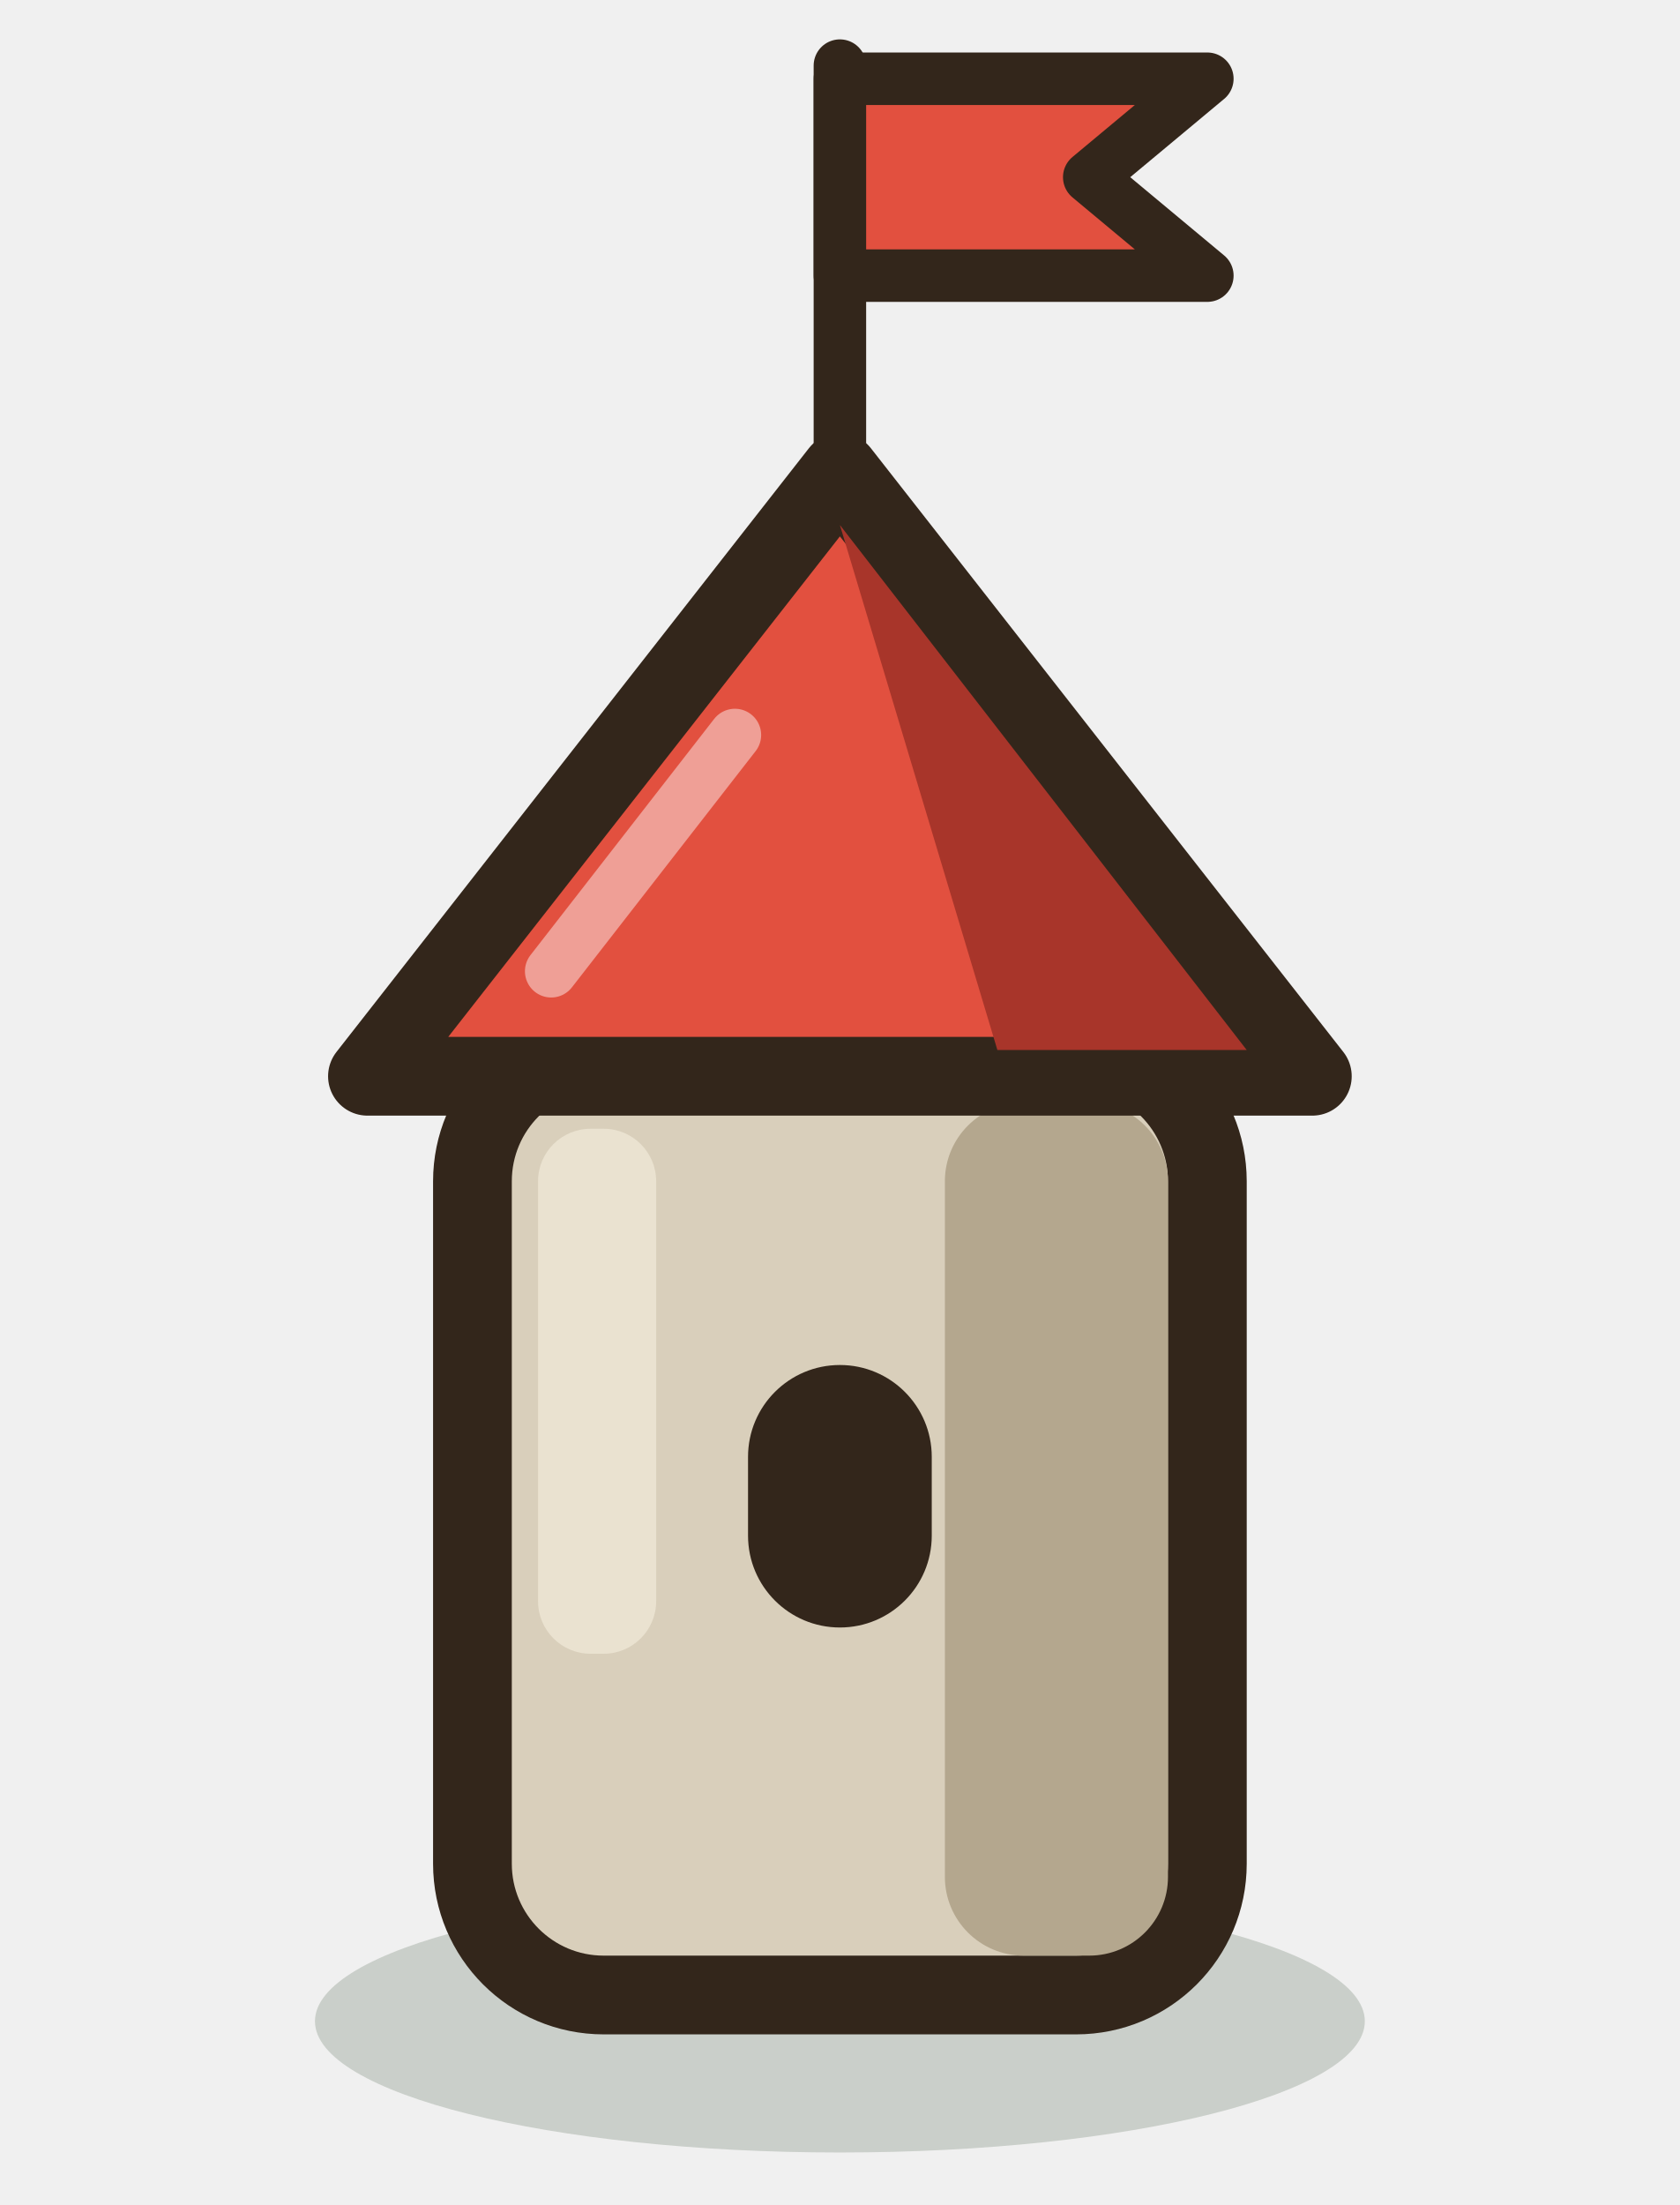
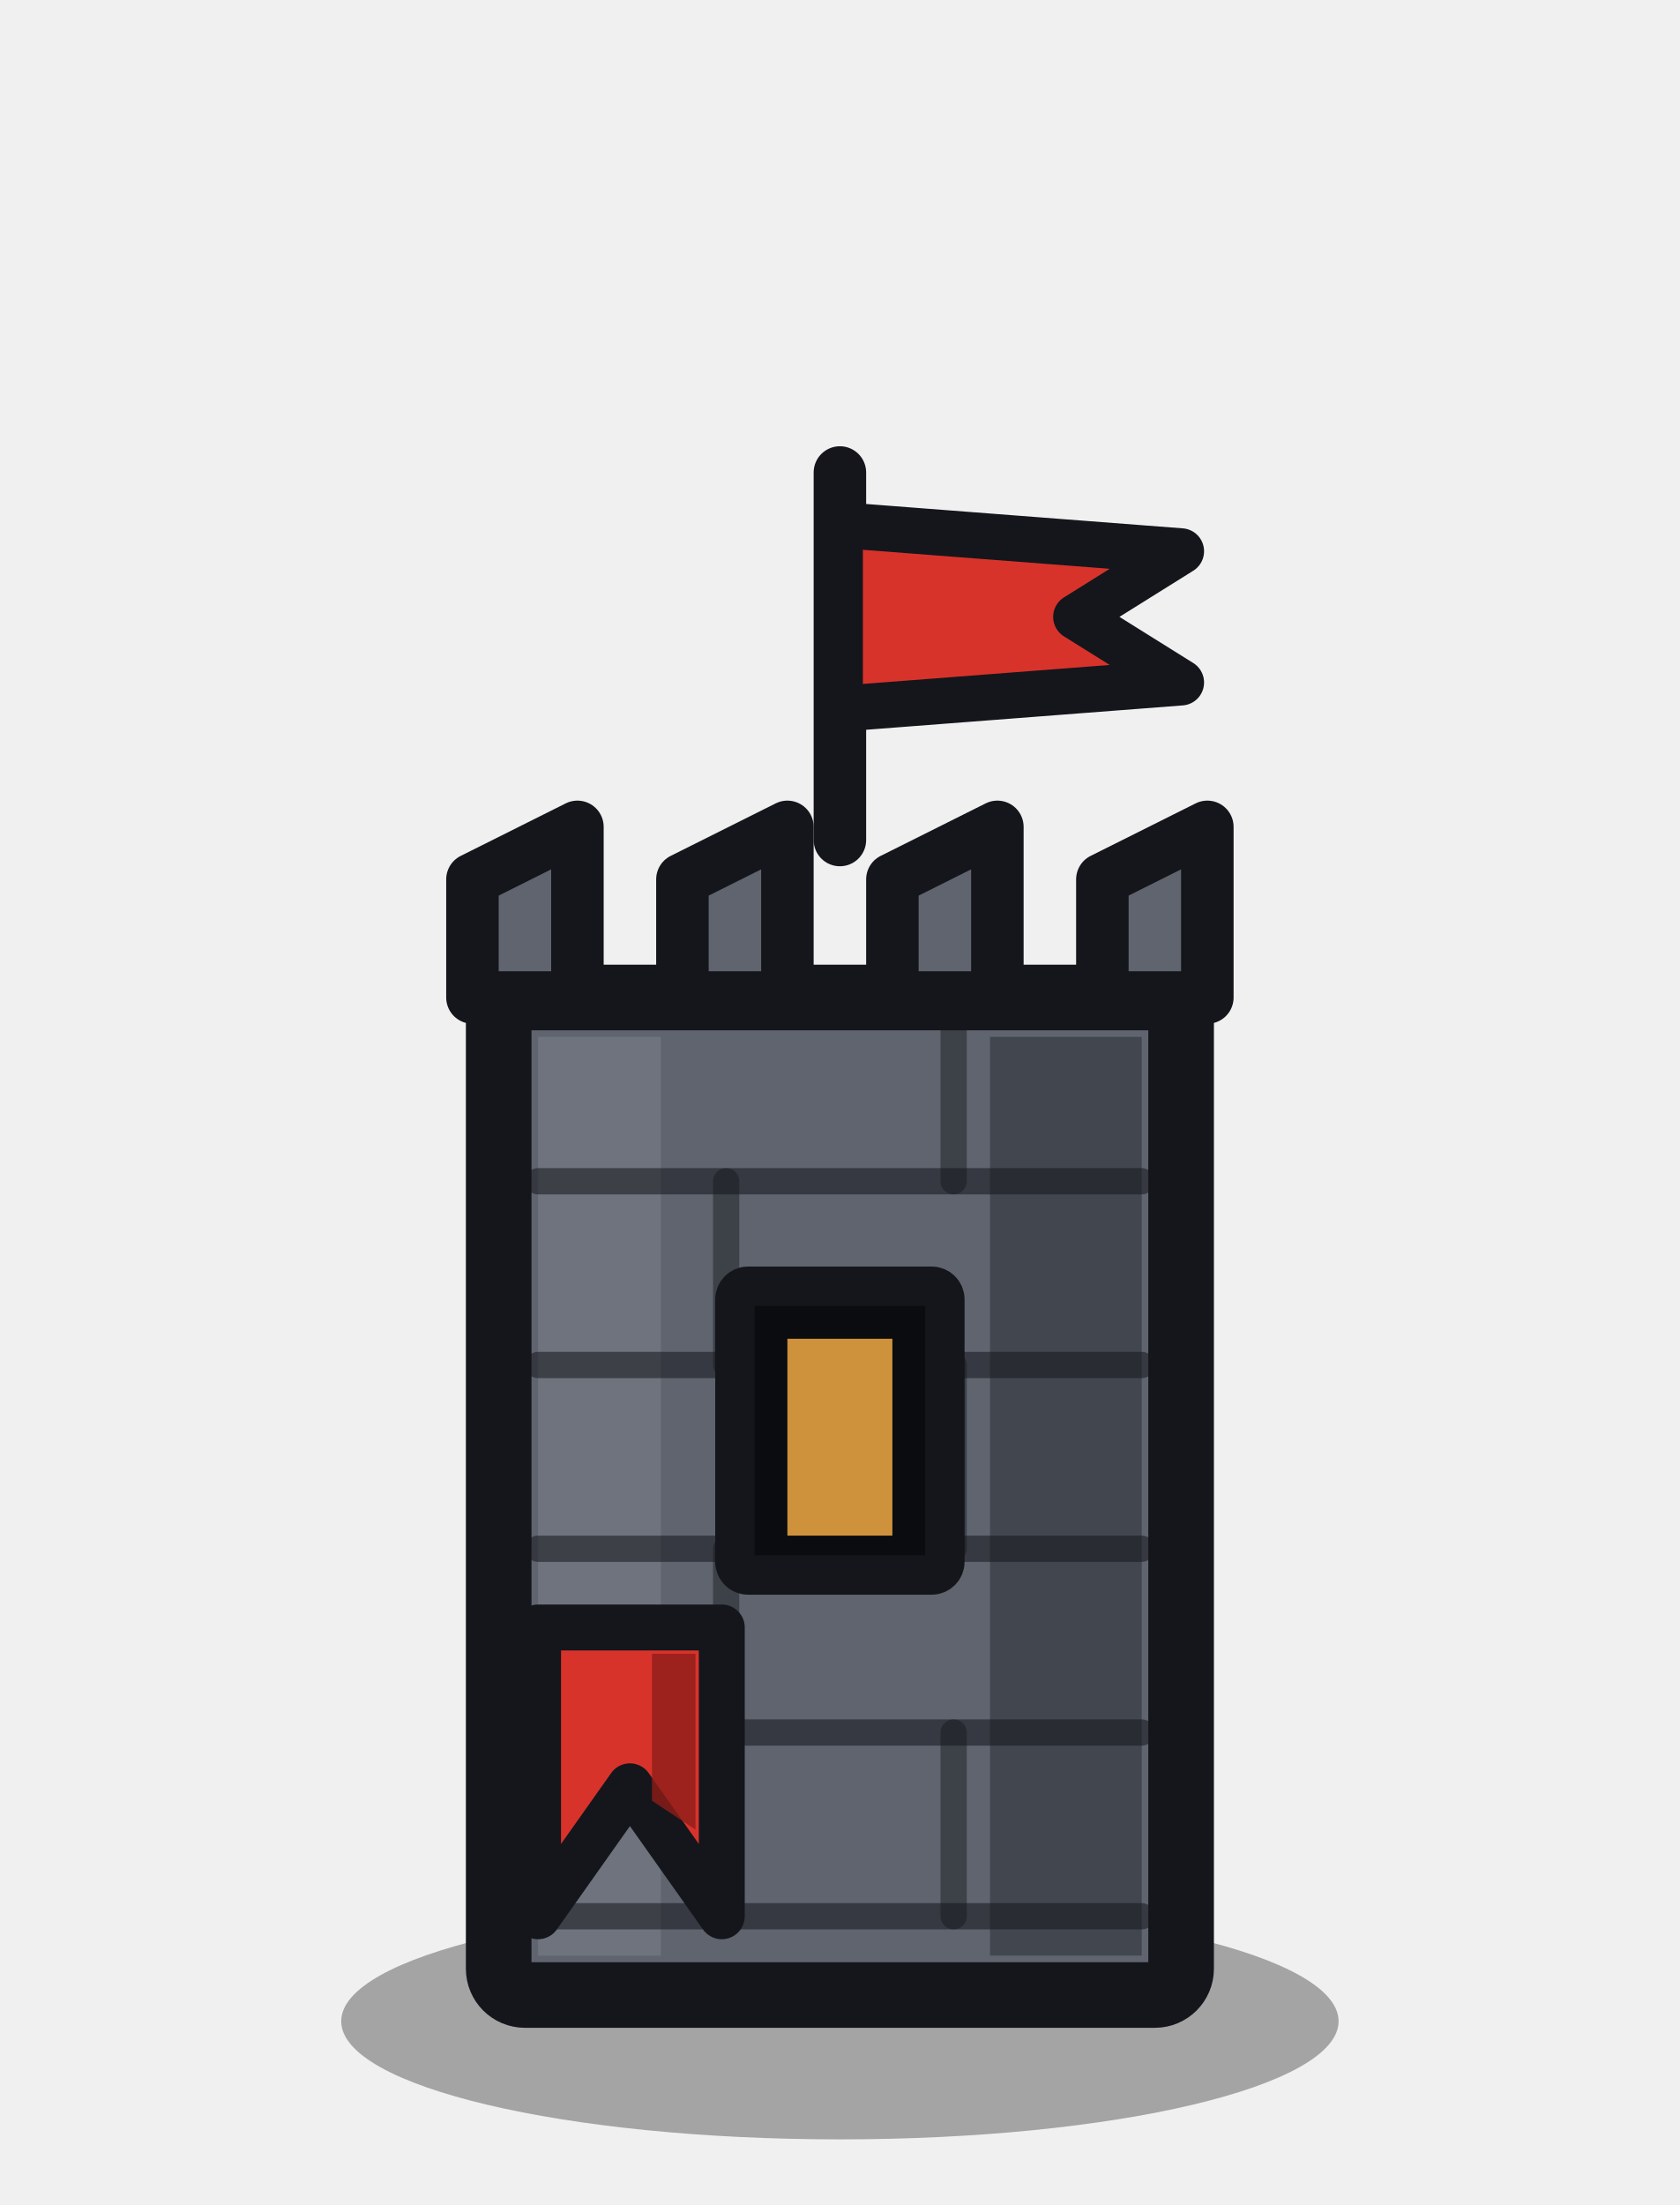
<svg xmlns="http://www.w3.org/2000/svg" viewBox="0 0 128 168" width="128" height="168" stroke-linejoin="round" stroke-linecap="round">
-   <ellipse cx="64" cy="154" rx="40" ry="10" fill="#1d3a1a" opacity="0.18" />
-   <rect x="36" y="80" width="56" height="72" rx="10" fill="#d9cfbb" stroke="#33261b" stroke-width="6" />
-   <rect x="72" y="84" width="17" height="65" rx="6" fill="#b4a78e" />
-   <rect x="41" y="86" width="9" height="40" rx="4" fill="#f1ead9" opacity="0.7" />
-   <rect x="36" y="72" width="8" height="9" rx="2" fill="#d9cfbb" stroke="#33261b" stroke-width="4" />
-   <rect x="52" y="72" width="8" height="9" rx="2" fill="#d9cfbb" stroke="#33261b" stroke-width="4" />
-   <rect x="68" y="72" width="8" height="9" rx="2" fill="#d9cfbb" stroke="#33261b" stroke-width="4" />
-   <rect x="84" y="72" width="8" height="9" rx="2" fill="#d9cfbb" stroke="#33261b" stroke-width="4" />
-   <rect x="57" y="104" width="14" height="20" rx="7" fill="#33261b" />
-   <path d="M28 82 L64 36 L100 82 Z" fill="#e2503f" stroke="#33261b" stroke-width="6" />
-   <path d="M64 40 L95 80 L76 80 Z" fill="#a8352a" />
-   <path d="M42 74 L56 56" stroke="#ffffff" stroke-width="4" opacity="0.45" />
-   <line x1="64" y1="37" x2="64" y2="5" stroke="#33261b" stroke-width="4" />
-   <path d="M64 6 L92 6 L83 13.5 L92 21 L64 21 Z" fill="#e2503f" stroke="#33261b" stroke-width="4" />
+   <ellipse cx="64" cy="154" rx="38" ry="9" fill="#000" opacity="0.32" />
+   <rect x="38" y="76" width="52" height="76" rx="2" fill="#5f646e" stroke="#14161b" stroke-width="5" />
+   <rect x="75.44" y="79" width="11.56" height="70" fill="#3d414a" opacity="0.85" />
+   <rect x="41" y="79" width="9.36" height="70" fill="#8a8f99" opacity="0.35" />
+   <line x1="41" y1="90" x2="87" y2="90" stroke="#14161b" stroke-width="2" opacity="0.55" />
+   <line x1="72.667" y1="76" x2="72.667" y2="90" stroke="#14161b" stroke-width="2" opacity="0.45" />
+   <line x1="41" y1="104" x2="87" y2="104" stroke="#14161b" stroke-width="2" opacity="0.55" />
+   <line x1="55.333" y1="90" x2="55.333" y2="104" stroke="#14161b" stroke-width="2" opacity="0.45" />
+   <line x1="41" y1="118" x2="87" y2="118" stroke="#14161b" stroke-width="2" opacity="0.55" />
+   <line x1="72.667" y1="104" x2="72.667" y2="118" stroke="#14161b" stroke-width="2" opacity="0.45" />
+   <line x1="41" y1="132" x2="87" y2="132" stroke="#14161b" stroke-width="2" opacity="0.55" />
+   <line x1="55.333" y1="118" x2="55.333" y2="132" stroke="#14161b" stroke-width="2" opacity="0.45" />
+   <line x1="41" y1="146" x2="87" y2="146" stroke="#14161b" stroke-width="2" opacity="0.55" />
+   <line x1="72.667" y1="132" x2="72.667" y2="146" stroke="#14161b" stroke-width="2" opacity="0.45" />
+   <polygon points="36,76 36,67 44,63 44,76" fill="#5f646e" stroke="#14161b" stroke-width="4" />
+   <polygon points="52,76 52,67 60,63 60,76" fill="#5f646e" stroke="#14161b" stroke-width="4" />
+   <polygon points="68,76 68,67 76,63 76,76" fill="#5f646e" stroke="#14161b" stroke-width="4" />
+   <polygon points="84,76 84,67 92,63 92,76" fill="#5f646e" stroke="#14161b" stroke-width="4" />
+   <rect x="56" y="98" width="16" height="22" rx="1" fill="#0b0c0f" stroke="#14161b" stroke-width="3" />
+   <rect x="60" y="102" width="8" height="15" fill="#ffb347" opacity="0.8" />
+   <polygon points="41,124 55,124 55,146 48,136.1 41,146" fill="#d8332b" stroke="#14161b" stroke-width="3.5" />
+   <polygon points="49.68,126 53,126 53,139.4 49.68,137.2" fill="#8e1d18" opacity="0.8" />
+   <line x1="64" y1="64" x2="64" y2="36" stroke="#14161b" stroke-width="4" />
+   <polygon points="64,40 90,42 82,47 90,52 64,54" fill="#d8332b" stroke="#14161b" stroke-width="3.5" />
</svg>
